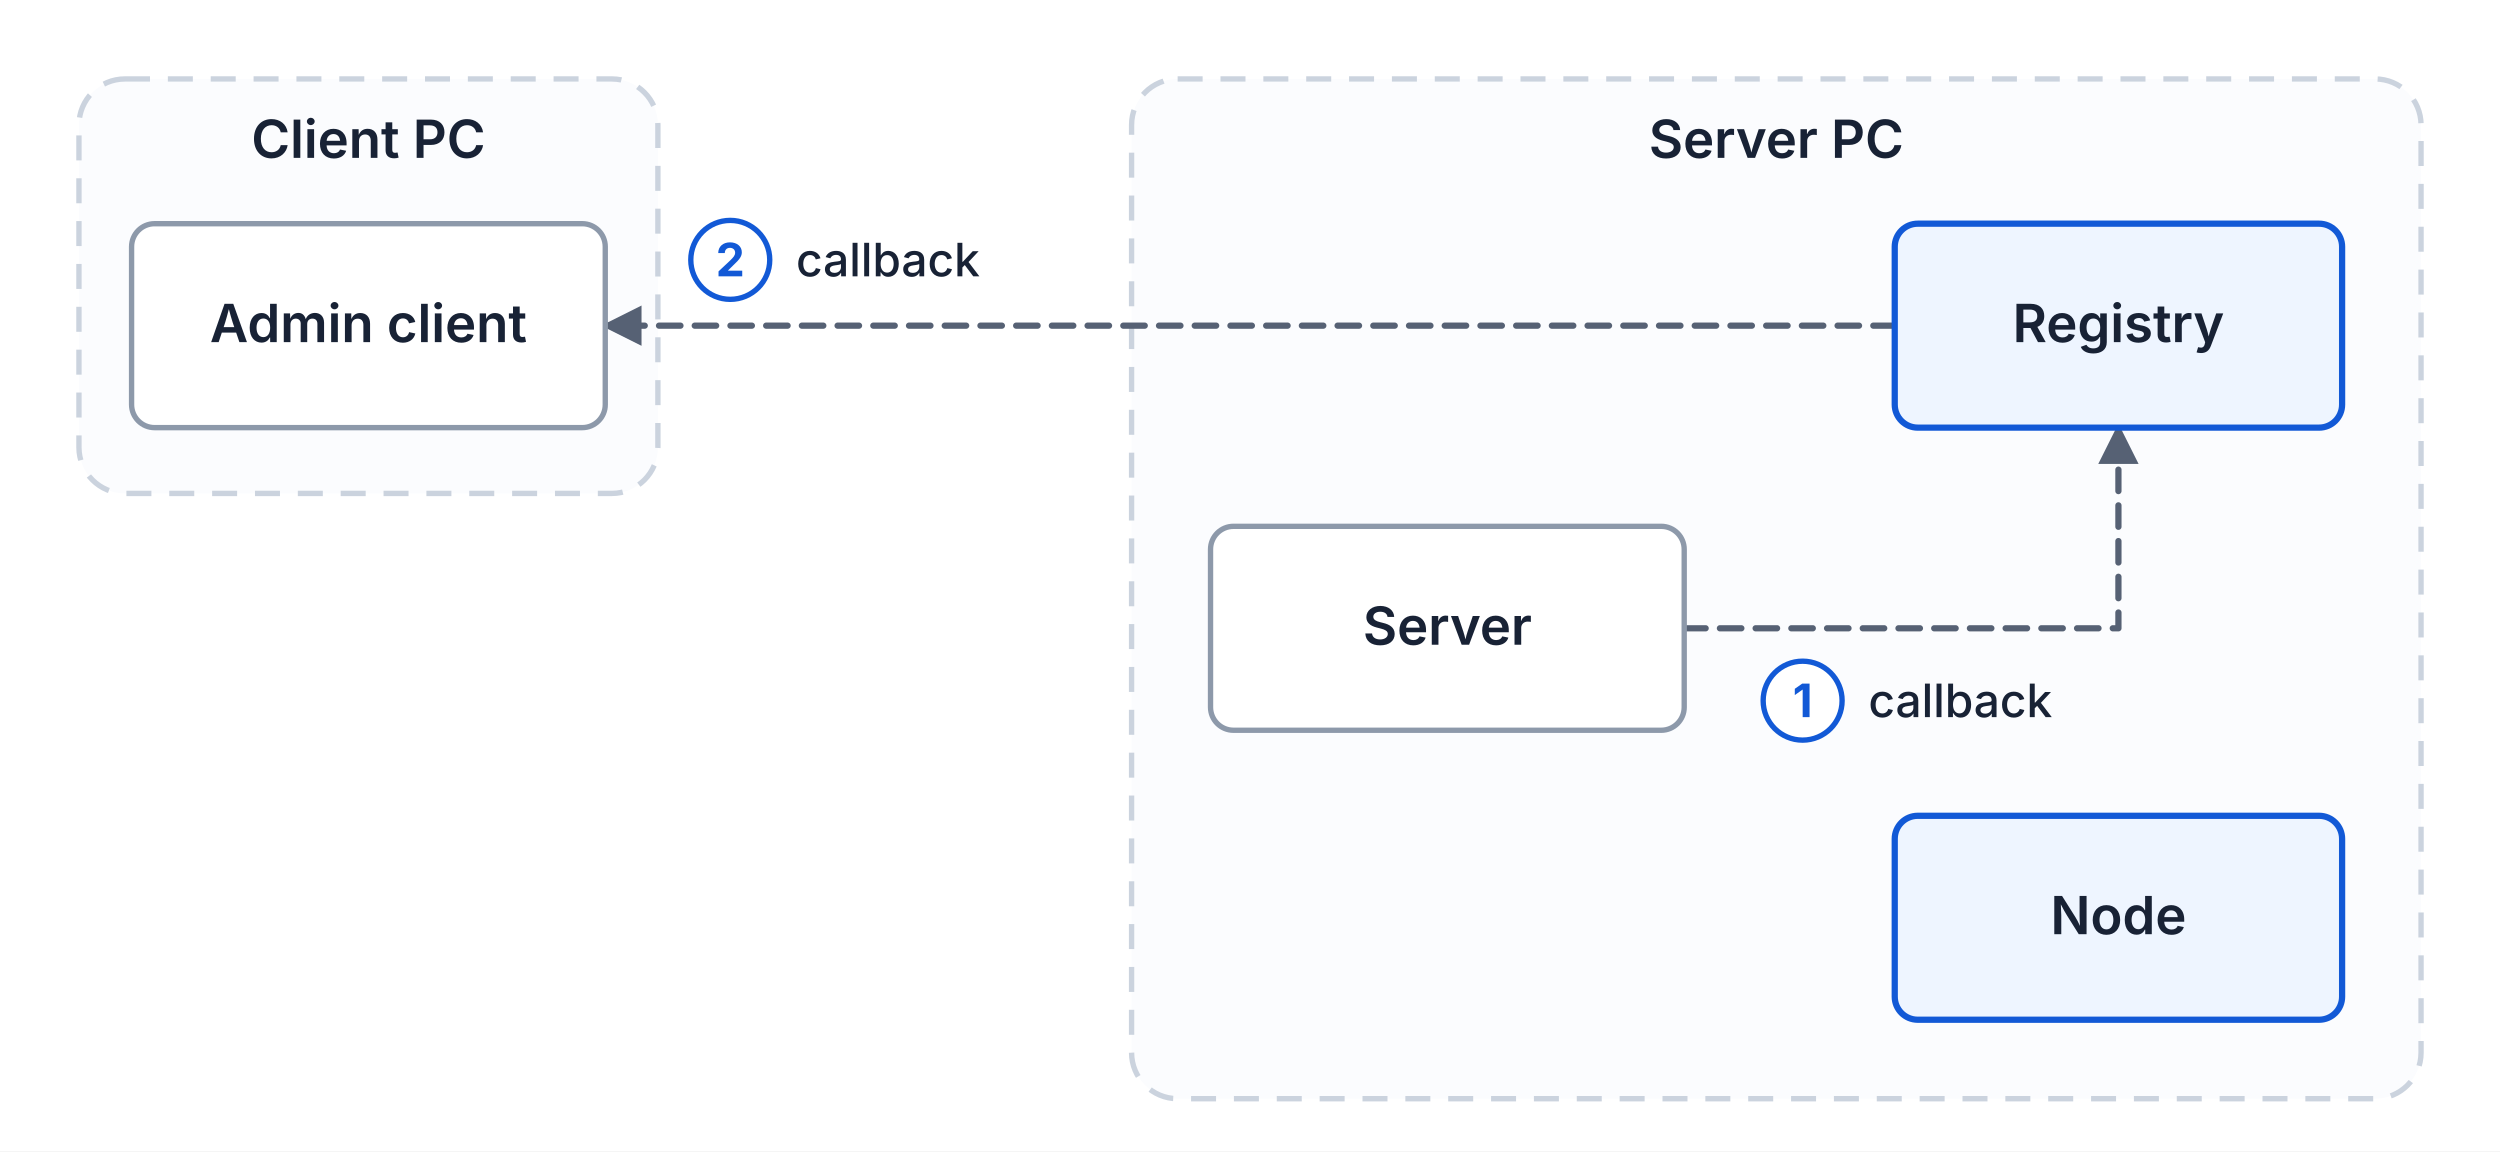
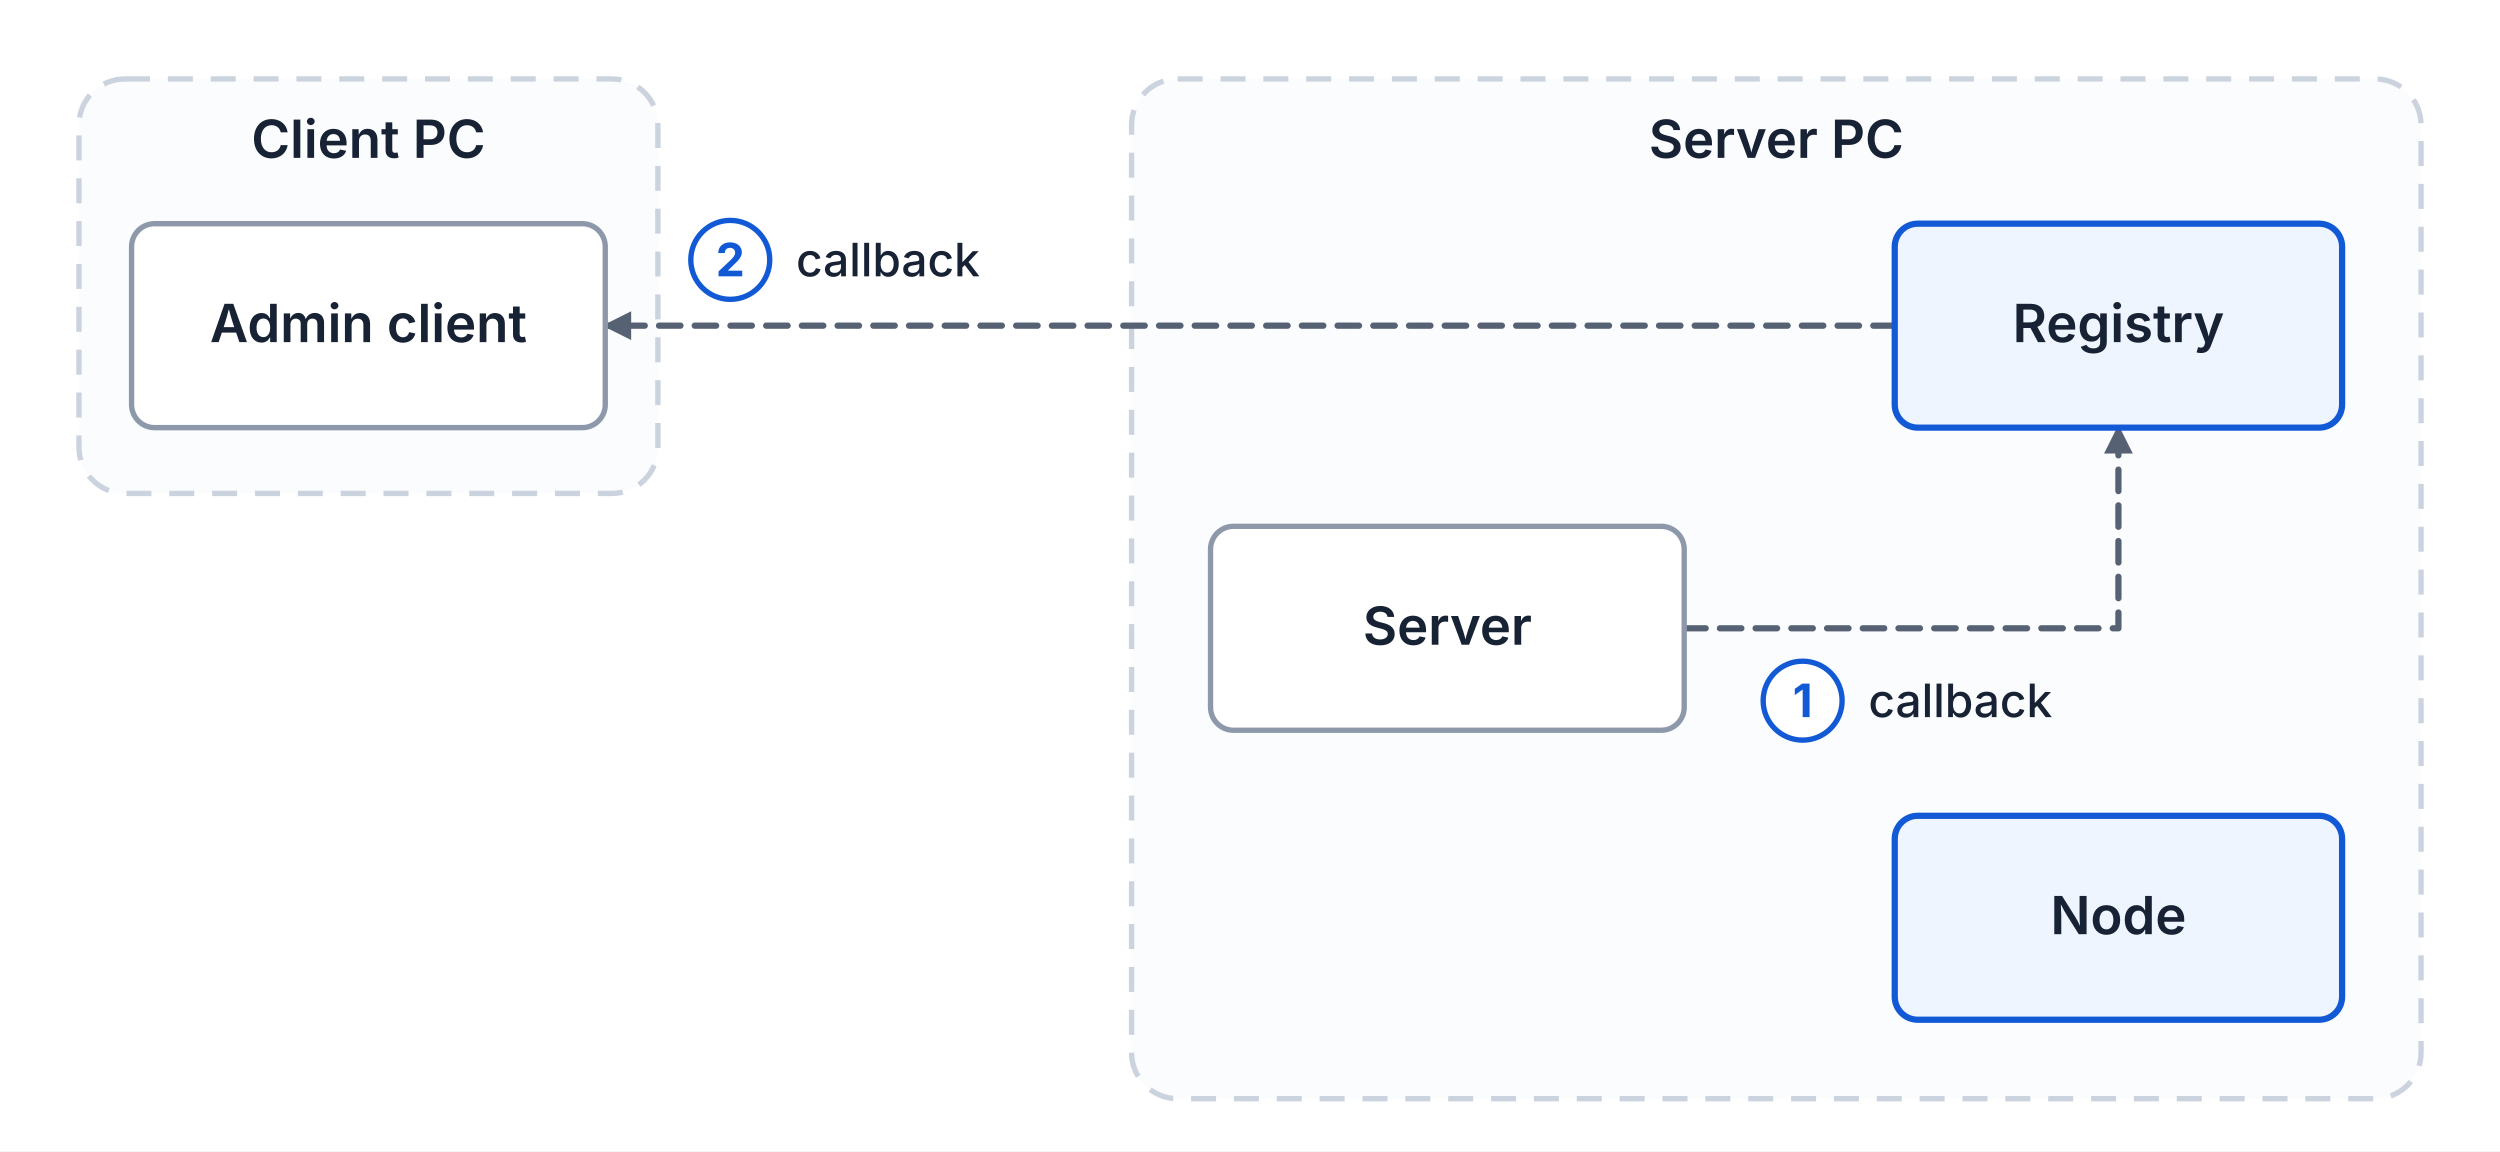
<svg xmlns="http://www.w3.org/2000/svg" width="700" height="322.37" viewBox="0 0 760 350" role="img" aria-labelledby="title description">
  <defs>
-     <marker id="arrow" viewBox="0 0 8 8" refX="7.2" refY="4" markerWidth="7" markerHeight="7" orient="auto-start-reverse">
+     <marker id="arrow" viewBox="0 0 8 8" refX="7.2" refY="4" markerWidth="5" markerHeight="5" orient="auto-start-reverse">
      <path d="M 0 0 L 8 4 L 0 8 Z" fill="#566174" />
    </marker>
    <g id="step-badge-shape">
      <circle class="step-badge" cx="0" cy="0" r="12" vector-effect="non-scaling-stroke" />
    </g>
  </defs>
  <style>
    text {
      fill: #182235;
      font-family: Inter, ui-sans-serif, system-ui, -apple-system, BlinkMacSystemFont, "Segoe UI", sans-serif;
    }

    .process-boundary {
      fill: #fbfcfe;
      stroke: #cbd3de;
      stroke-dasharray: 7 5;
      stroke-width: 1.5;
    }

    .component {
      fill: #ffffff;
      stroke: #8d99aa;
      stroke-width: 1.5;
    }

    .service {
      fill: #eef5ff;
      stroke: #1259d6;
      stroke-width: 1.75;
    }

    .connector {
      fill: none;
      stroke: #566174;
      stroke-linecap: round;
      stroke-linejoin: round;
      stroke-width: 1.75;
    }

    .one-way,
    .callback {
      marker-end: url(#arrow);
    }

    .callback {
      stroke-dasharray: 6 4;
    }

    .label-knockout {
      fill: #ffffff;
    }

    .process-title,
    .component-label {
      font-size: 16px;
      font-weight: 600;
      text-anchor: middle;
    }

    .connector-label {
      fill: #182235;
      font-size: 14px;
      font-weight: 500;
    }

    .code {
      font-family: ui-monospace, SFMono-Regular, Menlo, Monaco, Consolas, "Liberation Mono", monospace;
    }

    .step-badge {
      fill: #ffffff;
      stroke: #1259d6;
      stroke-width: 1.5;
    }

    .step-number {
      fill: #1259d6;
      font-size: 14px;
      font-weight: 700;
      text-anchor: middle;
    }
  </style>
  <rect width="760" height="350" fill="#ffffff" />
  <g id="boundaries" aria-hidden="true">
    <rect class="process-boundary" x="24" y="24" width="176" height="126" rx="14" vector-effect="non-scaling-stroke" />
    <rect class="process-boundary" x="344" y="24" width="392" height="310" rx="14" vector-effect="non-scaling-stroke" />
  </g>
  <g id="connectors" aria-hidden="true">
    <path class="connector callback" d="M 512 191 H 644 V 130" vector-effect="non-scaling-stroke" />
    <path class="connector callback" d="M 576 99 H 184" vector-effect="non-scaling-stroke" />
  </g>
  <g id="components" aria-hidden="true">
    <rect class="component" x="40" y="68" width="144" height="62" rx="7" vector-effect="non-scaling-stroke" />
    <rect class="service" x="576" y="68" width="136" height="62" rx="7" vector-effect="non-scaling-stroke" />
    <rect class="component" x="368" y="160" width="144" height="62" rx="7" vector-effect="non-scaling-stroke" />
    <rect class="service" x="576" y="248" width="136" height="62" rx="7" vector-effect="non-scaling-stroke" />
  </g>
  <g id="labels">
    <text class="process-title" x="112" y="48">Client PC</text>
    <text class="component-label" x="112" y="104">Admin client</text>
    <text class="process-title" x="540" y="48">Server PC</text>
    <text class="component-label" x="644" y="104">Registry</text>
    <text class="component-label" x="440" y="196">Server</text>
    <text class="component-label" x="644" y="284">Node</text>
    <use href="#step-badge-shape" transform="translate(222 79)" />
    <text class="step-number" x="222" y="84">2</text>
    <text class="connector-label" x="242" y="84">callback</text>
    <use href="#step-badge-shape" transform="translate(548 213)" />
    <text class="step-number" x="548" y="218">1</text>
    <text class="connector-label" x="568" y="218">callback</text>
  </g>
</svg>
